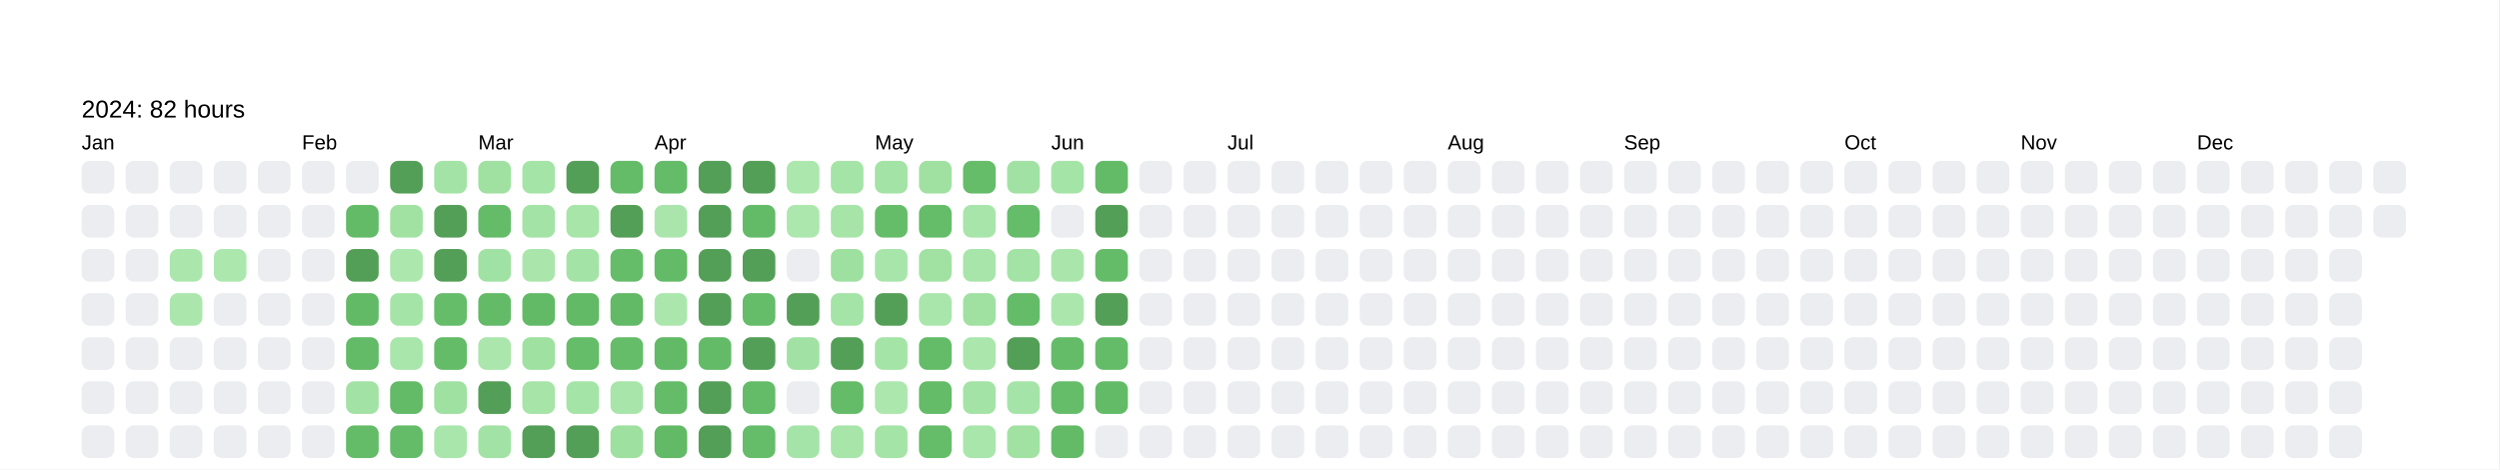
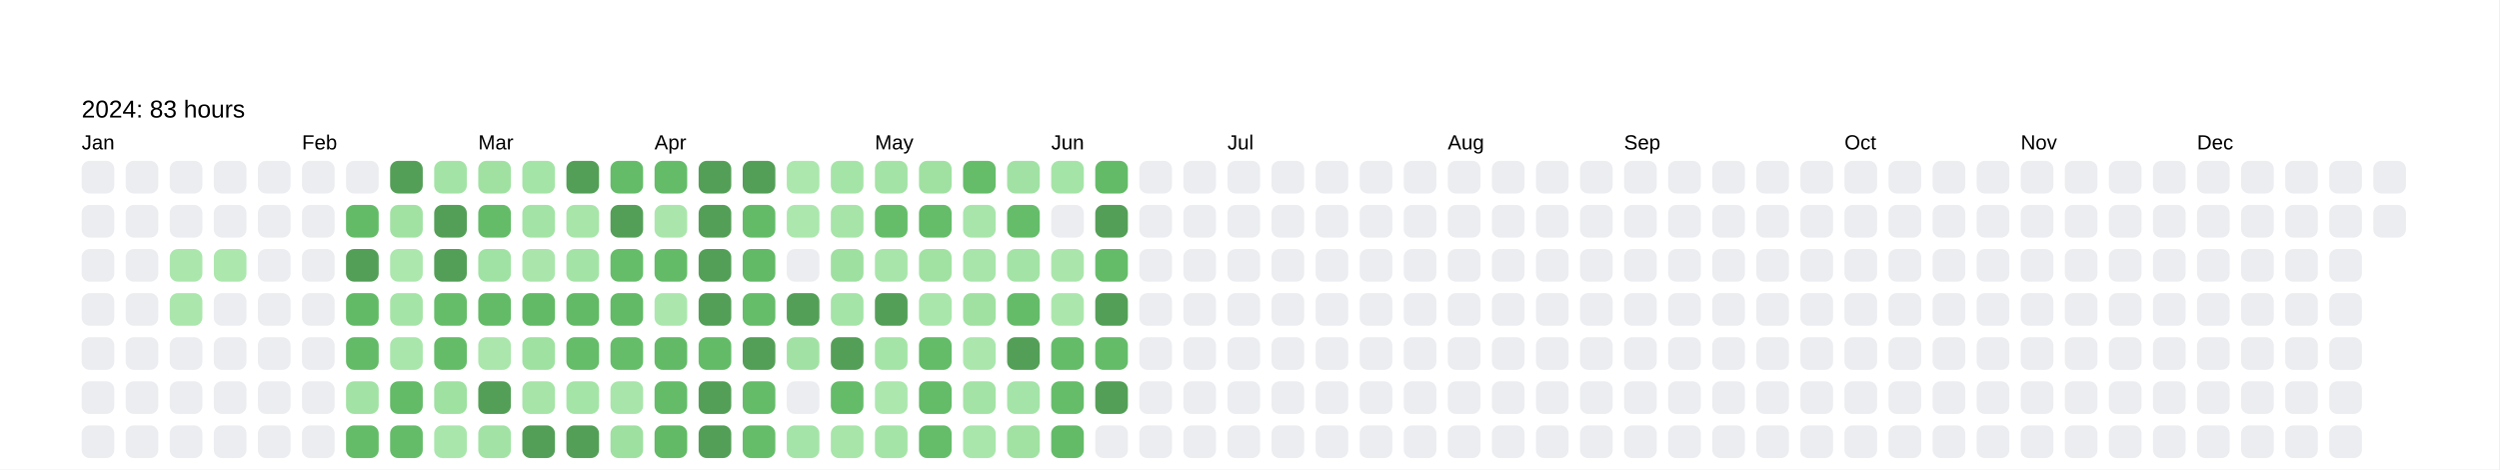
<svg xmlns="http://www.w3.org/2000/svg" baseProfile="full" height="57.5mm" version="1.1" viewBox="0,0,306.2,57.5" width="306.2mm">
  <defs />
  <rect fill="#FFFFFF" height="57.5" width="306.2" x="0" y="0" />
  <text fill="#000000" style="font-size:6px; font-family:Arial; font-weight:bold;" x="10" y="10" />
-   <text fill="#000000" style="font-size:3px; font-family:Arial;" x="10" y="14.4">2024: 82 hours</text>
+   <text fill="#000000" style="font-size:3px; font-family:Arial;" x="10" y="14.4">2024: 83 hours</text>
  <text fill="#000000" style="font-size:2.5px; font-family:Arial" x="10" y="18.3">Jan</text>
  <rect fill="#EBEDF0" height="4" rx="1" ry="1" width="4" x="10" y="19.7" />
  <rect fill="#EBEDF0" height="4" rx="1" ry="1" width="4" x="10" y="25.1" />
  <rect fill="#EBEDF0" height="4" rx="1" ry="1" width="4" x="10" y="30.5" />
  <rect fill="#EBEDF0" height="4" rx="1" ry="1" width="4" x="10" y="35.9" />
  <rect fill="#EBEDF0" height="4" rx="1" ry="1" width="4" x="10" y="41.3" />
  <rect fill="#EBEDF0" height="4" rx="1" ry="1" width="4" x="10" y="46.7" />
  <rect fill="#EBEDF0" height="4" rx="1" ry="1" width="4" x="10" y="52.1" />
  <rect fill="#EBEDF0" height="4" rx="1" ry="1" width="4" x="15.4" y="19.7" />
  <rect fill="#EBEDF0" height="4" rx="1" ry="1" width="4" x="15.4" y="25.1" />
  <rect fill="#EBEDF0" height="4" rx="1" ry="1" width="4" x="15.4" y="30.5" />
  <rect fill="#EBEDF0" height="4" rx="1" ry="1" width="4" x="15.4" y="35.9" />
  <rect fill="#EBEDF0" height="4" rx="1" ry="1" width="4" x="15.4" y="41.3" />
  <rect fill="#EBEDF0" height="4" rx="1" ry="1" width="4" x="15.4" y="46.7" />
  <rect fill="#EBEDF0" height="4" rx="1" ry="1" width="4" x="15.4" y="52.1" />
  <rect fill="#EBEDF0" height="4" rx="1" ry="1" width="4" x="20.8" y="19.7" />
  <rect fill="#EBEDF0" height="4" rx="1" ry="1" width="4" x="20.8" y="25.1" />
  <rect fill="#abe7ad" height="4" rx="1" ry="1" width="4" x="20.8" y="30.5" />
  <rect fill="#abe7ad" height="4" rx="1" ry="1" width="4" x="20.8" y="35.9" />
  <rect fill="#EBEDF0" height="4" rx="1" ry="1" width="4" x="20.8" y="41.3" />
  <rect fill="#EBEDF0" height="4" rx="1" ry="1" width="4" x="20.8" y="46.7" />
  <rect fill="#EBEDF0" height="4" rx="1" ry="1" width="4" x="20.8" y="52.1" />
  <rect fill="#EBEDF0" height="4" rx="1" ry="1" width="4" x="26.2" y="19.7" />
  <rect fill="#EBEDF0" height="4" rx="1" ry="1" width="4" x="26.2" y="25.1" />
  <rect fill="#ace7ae" height="4" rx="1" ry="1" width="4" x="26.2" y="30.5" />
  <rect fill="#EBEDF0" height="4" rx="1" ry="1" width="4" x="26.2" y="35.9" />
  <rect fill="#EBEDF0" height="4" rx="1" ry="1" width="4" x="26.2" y="41.3" />
  <rect fill="#EBEDF0" height="4" rx="1" ry="1" width="4" x="26.2" y="46.7" />
  <rect fill="#EBEDF0" height="4" rx="1" ry="1" width="4" x="26.2" y="52.1" />
  <rect fill="#EBEDF0" height="4" rx="1" ry="1" width="4" x="31.6" y="19.7" />
  <rect fill="#EBEDF0" height="4" rx="1" ry="1" width="4" x="31.6" y="25.1" />
  <rect fill="#EBEDF0" height="4" rx="1" ry="1" width="4" x="31.6" y="30.5" />
  <rect fill="#EBEDF0" height="4" rx="1" ry="1" width="4" x="31.6" y="35.9" />
  <rect fill="#EBEDF0" height="4" rx="1" ry="1" width="4" x="31.6" y="41.3" />
  <rect fill="#EBEDF0" height="4" rx="1" ry="1" width="4" x="31.6" y="46.7" />
  <rect fill="#EBEDF0" height="4" rx="1" ry="1" width="4" x="31.6" y="52.1" />
  <text fill="#000000" style="font-size:2.5px; font-family:Arial" x="37.0" y="18.3">Feb</text>
  <rect fill="#EBEDF0" height="4" rx="1" ry="1" width="4" x="37.0" y="19.7" />
  <rect fill="#EBEDF0" height="4" rx="1" ry="1" width="4" x="37.0" y="25.1" />
  <rect fill="#EBEDF0" height="4" rx="1" ry="1" width="4" x="37.0" y="30.5" />
  <rect fill="#EBEDF0" height="4" rx="1" ry="1" width="4" x="37.0" y="35.9" />
  <rect fill="#EBEDF0" height="4" rx="1" ry="1" width="4" x="37.0" y="41.3" />
  <rect fill="#EBEDF0" height="4" rx="1" ry="1" width="4" x="37.0" y="46.7" />
  <rect fill="#EBEDF0" height="4" rx="1" ry="1" width="4" x="37.0" y="52.1" />
  <rect fill="#EBEDF0" height="4" rx="1" ry="1" width="4" x="42.4" y="19.7" />
  <rect fill="#63bb68" height="4" rx="1" ry="1" width="4" x="42.4" y="25.1" />
  <rect fill="#549F57" height="4" rx="1" ry="1" width="4" x="42.4" y="30.5" />
  <rect fill="#62ba67" height="4" rx="1" ry="1" width="4" x="42.4" y="35.9" />
  <rect fill="#63ba67" height="4" rx="1" ry="1" width="4" x="42.4" y="41.3" />
  <rect fill="#a2e2a4" height="4" rx="1" ry="1" width="4" x="42.4" y="46.7" />
  <rect fill="#64bb68" height="4" rx="1" ry="1" width="4" x="42.4" y="52.1" />
  <rect fill="#549F57" height="4" rx="1" ry="1" width="4" x="47.8" y="19.7" />
  <rect fill="#a1e2a3" height="4" rx="1" ry="1" width="4" x="47.8" y="25.1" />
  <rect fill="#ace7ae" height="4" rx="1" ry="1" width="4" x="47.8" y="30.5" />
  <rect fill="#a5e4a7" height="4" rx="1" ry="1" width="4" x="47.8" y="35.9" />
  <rect fill="#a9e6ab" height="4" rx="1" ry="1" width="4" x="47.8" y="41.3" />
  <rect fill="#63ba67" height="4" rx="1" ry="1" width="4" x="47.8" y="46.7" />
  <rect fill="#64bc69" height="4" rx="1" ry="1" width="4" x="47.8" y="52.1" />
  <rect fill="#a4e3a6" height="4" rx="1" ry="1" width="4" x="53.2" y="19.7" />
  <rect fill="#549F57" height="4" rx="1" ry="1" width="4" x="53.2" y="25.1" />
  <rect fill="#549F57" height="4" rx="1" ry="1" width="4" x="53.2" y="30.5" />
  <rect fill="#65bd6a" height="4" rx="1" ry="1" width="4" x="53.2" y="35.9" />
  <rect fill="#64bc69" height="4" rx="1" ry="1" width="4" x="53.2" y="41.3" />
  <rect fill="#9ee1a1" height="4" rx="1" ry="1" width="4" x="53.2" y="46.7" />
  <rect fill="#a9e6ab" height="4" rx="1" ry="1" width="4" x="53.2" y="52.1" />
  <text fill="#000000" style="font-size:2.5px; font-family:Arial" x="58.6" y="18.3">Mar</text>
  <rect fill="#a0e1a2" height="4" rx="1" ry="1" width="4" x="58.6" y="19.7" />
  <rect fill="#64bc69" height="4" rx="1" ry="1" width="4" x="58.6" y="25.1" />
  <rect fill="#a0e2a3" height="4" rx="1" ry="1" width="4" x="58.6" y="30.5" />
  <rect fill="#63bb67" height="4" rx="1" ry="1" width="4" x="58.6" y="35.9" />
  <rect fill="#abe6ad" height="4" rx="1" ry="1" width="4" x="58.6" y="41.3" />
  <rect fill="#549F57" height="4" rx="1" ry="1" width="4" x="58.6" y="46.7" />
  <rect fill="#a2e3a5" height="4" rx="1" ry="1" width="4" x="58.6" y="52.1" />
  <rect fill="#a5e4a7" height="4" rx="1" ry="1" width="4" x="64" y="19.7" />
  <rect fill="#a3e3a6" height="4" rx="1" ry="1" width="4" x="64" y="25.1" />
  <rect fill="#aae6ac" height="4" rx="1" ry="1" width="4" x="64" y="30.5" />
  <rect fill="#62ba67" height="4" rx="1" ry="1" width="4" x="64" y="35.9" />
  <rect fill="#9fe1a1" height="4" rx="1" ry="1" width="4" x="64" y="41.3" />
  <rect fill="#a6e4a8" height="4" rx="1" ry="1" width="4" x="64" y="46.7" />
  <rect fill="#549F57" height="4" rx="1" ry="1" width="4" x="64" y="52.1" />
  <rect fill="#549F57" height="4" rx="1" ry="1" width="4" x="69.4" y="19.7" />
  <rect fill="#a7e5a9" height="4" rx="1" ry="1" width="4" x="69.4" y="25.1" />
  <rect fill="#a4e3a6" height="4" rx="1" ry="1" width="4" x="69.4" y="30.5" />
  <rect fill="#62b966" height="4" rx="1" ry="1" width="4" x="69.4" y="35.9" />
  <rect fill="#65bc69" height="4" rx="1" ry="1" width="4" x="69.4" y="41.3" />
  <rect fill="#a5e4a7" height="4" rx="1" ry="1" width="4" x="69.4" y="46.7" />
  <rect fill="#549F57" height="4" rx="1" ry="1" width="4" x="69.4" y="52.1" />
  <rect fill="#64bc69" height="4" rx="1" ry="1" width="4" x="74.8" y="19.7" />
  <rect fill="#549F57" height="4" rx="1" ry="1" width="4" x="74.8" y="25.1" />
  <rect fill="#65bd6a" height="4" rx="1" ry="1" width="4" x="74.8" y="30.5" />
  <rect fill="#62b966" height="4" rx="1" ry="1" width="4" x="74.8" y="35.9" />
  <rect fill="#65bd6a" height="4" rx="1" ry="1" width="4" x="74.8" y="41.3" />
  <rect fill="#a8e5aa" height="4" rx="1" ry="1" width="4" x="74.8" y="46.7" />
  <rect fill="#9ee0a0" height="4" rx="1" ry="1" width="4" x="74.8" y="52.1" />
  <text fill="#000000" style="font-size:2.5px; font-family:Arial" x="80.2" y="18.3">Apr</text>
  <rect fill="#64bc69" height="4" rx="1" ry="1" width="4" x="80.2" y="19.7" />
  <rect fill="#aae6ac" height="4" rx="1" ry="1" width="4" x="80.2" y="25.1" />
  <rect fill="#63bb68" height="4" rx="1" ry="1" width="4" x="80.2" y="30.5" />
  <rect fill="#abe7ad" height="4" rx="1" ry="1" width="4" x="80.2" y="35.9" />
  <rect fill="#62ba67" height="4" rx="1" ry="1" width="4" x="80.2" y="41.3" />
  <rect fill="#64bc69" height="4" rx="1" ry="1" width="4" x="80.2" y="46.7" />
  <rect fill="#62b966" height="4" rx="1" ry="1" width="4" x="80.2" y="52.1" />
  <rect fill="#549F57" height="4" rx="1" ry="1" width="4" x="85.6" y="19.7" />
  <rect fill="#549F57" height="4" rx="1" ry="1" width="4" x="85.6" y="25.1" />
  <rect fill="#549F57" height="4" rx="1" ry="1" width="4" x="85.6" y="30.5" />
  <rect fill="#549F57" height="4" rx="1" ry="1" width="4" x="85.6" y="35.9" />
  <rect fill="#63bb68" height="4" rx="1" ry="1" width="4" x="85.6" y="41.3" />
  <rect fill="#549F57" height="4" rx="1" ry="1" width="4" x="85.6" y="46.7" />
  <rect fill="#549F57" height="4" rx="1" ry="1" width="4" x="85.6" y="52.1" />
  <rect fill="#549F57" height="4" rx="1" ry="1" width="4" x="91" y="19.7" />
  <rect fill="#63bb68" height="4" rx="1" ry="1" width="4" x="91" y="25.1" />
-   <rect fill="#549F57" height="4" rx="1" ry="1" width="4" x="91" y="30.5" />
+   <rect fill="#62b966" height="4" rx="1" ry="1" width="4" x="91" y="30.5" />
  <rect fill="#65bc69" height="4" rx="1" ry="1" width="4" x="91" y="35.9" />
  <rect fill="#549F57" height="4" rx="1" ry="1" width="4" x="91" y="41.3" />
  <rect fill="#64bc69" height="4" rx="1" ry="1" width="4" x="91" y="46.7" />
  <rect fill="#65bd6a" height="4" rx="1" ry="1" width="4" x="91" y="52.1" />
  <rect fill="#ace7ae" height="4" rx="1" ry="1" width="4" x="96.4" y="19.7" />
  <rect fill="#ace7ae" height="4" rx="1" ry="1" width="4" x="96.4" y="25.1" />
  <rect fill="#EBEDF0" height="4" rx="1" ry="1" width="4" x="96.4" y="30.5" />
  <rect fill="#549F57" height="4" rx="1" ry="1" width="4" x="96.4" y="35.9" />
  <rect fill="#a1e2a4" height="4" rx="1" ry="1" width="4" x="96.4" y="41.3" />
  <rect fill="#EBEDF0" height="4" rx="1" ry="1" width="4" x="96.4" y="46.7" />
  <rect fill="#a5e4a8" height="4" rx="1" ry="1" width="4" x="96.4" y="52.1" />
  <rect fill="#a5e4a7" height="4" rx="1" ry="1" width="4" x="101.8" y="19.7" />
  <rect fill="#a6e4a8" height="4" rx="1" ry="1" width="4" x="101.8" y="25.1" />
  <rect fill="#9ee0a0" height="4" rx="1" ry="1" width="4" x="101.8" y="30.5" />
  <rect fill="#a4e4a7" height="4" rx="1" ry="1" width="4" x="101.8" y="35.9" />
  <rect fill="#549F57" height="4" rx="1" ry="1" width="4" x="101.8" y="41.3" />
  <rect fill="#64bc69" height="4" rx="1" ry="1" width="4" x="101.8" y="46.7" />
  <rect fill="#a7e5a9" height="4" rx="1" ry="1" width="4" x="101.8" y="52.1" />
  <text fill="#000000" style="font-size:2.5px; font-family:Arial" x="107.2" y="18.3">May</text>
  <rect fill="#a3e3a5" height="4" rx="1" ry="1" width="4" x="107.2" y="19.7" />
  <rect fill="#65bd6a" height="4" rx="1" ry="1" width="4" x="107.2" y="25.1" />
  <rect fill="#a8e5aa" height="4" rx="1" ry="1" width="4" x="107.2" y="30.5" />
  <rect fill="#549F57" height="4" rx="1" ry="1" width="4" x="107.2" y="35.9" />
  <rect fill="#a5e4a7" height="4" rx="1" ry="1" width="4" x="107.2" y="41.3" />
  <rect fill="#ace7ae" height="4" rx="1" ry="1" width="4" x="107.2" y="46.7" />
  <rect fill="#a5e4a7" height="4" rx="1" ry="1" width="4" x="107.2" y="52.1" />
  <rect fill="#a0e1a2" height="4" rx="1" ry="1" width="4" x="112.6" y="19.7" />
  <rect fill="#65bd69" height="4" rx="1" ry="1" width="4" x="112.6" y="25.1" />
  <rect fill="#a1e2a3" height="4" rx="1" ry="1" width="4" x="112.6" y="30.5" />
  <rect fill="#a9e6ab" height="4" rx="1" ry="1" width="4" x="112.6" y="35.9" />
  <rect fill="#64bc69" height="4" rx="1" ry="1" width="4" x="112.6" y="41.3" />
  <rect fill="#64bb68" height="4" rx="1" ry="1" width="4" x="112.6" y="46.7" />
  <rect fill="#65bd6a" height="4" rx="1" ry="1" width="4" x="112.6" y="52.1" />
  <rect fill="#65bd6a" height="4" rx="1" ry="1" width="4" x="118" y="19.7" />
  <rect fill="#a8e5ab" height="4" rx="1" ry="1" width="4" x="118" y="25.1" />
  <rect fill="#a8e5aa" height="4" rx="1" ry="1" width="4" x="118" y="30.5" />
  <rect fill="#a0e1a2" height="4" rx="1" ry="1" width="4" x="118" y="35.9" />
  <rect fill="#abe7ad" height="4" rx="1" ry="1" width="4" x="118" y="41.3" />
  <rect fill="#a4e3a6" height="4" rx="1" ry="1" width="4" x="118" y="46.7" />
  <rect fill="#a9e6ab" height="4" rx="1" ry="1" width="4" x="118" y="52.1" />
  <rect fill="#a1e2a4" height="4" rx="1" ry="1" width="4" x="123.4" y="19.7" />
  <rect fill="#65bd6a" height="4" rx="1" ry="1" width="4" x="123.4" y="25.1" />
  <rect fill="#a4e3a6" height="4" rx="1" ry="1" width="4" x="123.4" y="30.5" />
  <rect fill="#64bc69" height="4" rx="1" ry="1" width="4" x="123.4" y="35.9" />
  <rect fill="#549F57" height="4" rx="1" ry="1" width="4" x="123.4" y="41.3" />
  <rect fill="#a5e4a8" height="4" rx="1" ry="1" width="4" x="123.4" y="46.7" />
  <rect fill="#a1e2a3" height="4" rx="1" ry="1" width="4" x="123.4" y="52.1" />
  <text fill="#000000" style="font-size:2.5px; font-family:Arial" x="128.8" y="18.3">Jun</text>
  <rect fill="#a5e4a7" height="4" rx="1" ry="1" width="4" x="128.8" y="19.7" />
  <rect fill="#EBEDF0" height="4" rx="1" ry="1" width="4" x="128.8" y="25.1" />
  <rect fill="#aae6ac" height="4" rx="1" ry="1" width="4" x="128.8" y="30.5" />
  <rect fill="#abe7ad" height="4" rx="1" ry="1" width="4" x="128.8" y="35.9" />
  <rect fill="#64bc69" height="4" rx="1" ry="1" width="4" x="128.8" y="41.3" />
  <rect fill="#65bd6a" height="4" rx="1" ry="1" width="4" x="128.8" y="46.7" />
  <rect fill="#63bb68" height="4" rx="1" ry="1" width="4" x="128.8" y="52.1" />
  <rect fill="#63bb68" height="4" rx="1" ry="1" width="4" x="134.2" y="19.7" />
  <rect fill="#549F57" height="4" rx="1" ry="1" width="4" x="134.2" y="25.1" />
  <rect fill="#64bc69" height="4" rx="1" ry="1" width="4" x="134.2" y="30.5" />
  <rect fill="#549F57" height="4" rx="1" ry="1" width="4" x="134.2" y="35.9" />
  <rect fill="#64bc69" height="4" rx="1" ry="1" width="4" x="134.2" y="41.3" />
-   <rect fill="#63bb68" height="4" rx="1" ry="1" width="4" x="134.2" y="46.7" />
+   <rect fill="#549F57" height="4" rx="1" ry="1" width="4" x="134.2" y="46.7" />
  <rect fill="#EBEDF0" height="4" rx="1" ry="1" width="4" x="134.2" y="52.1" />
  <rect fill="#EBEDF0" height="4" rx="1" ry="1" width="4" x="139.6" y="19.7" />
  <rect fill="#EBEDF0" height="4" rx="1" ry="1" width="4" x="139.6" y="25.1" />
  <rect fill="#EBEDF0" height="4" rx="1" ry="1" width="4" x="139.6" y="30.5" />
  <rect fill="#EBEDF0" height="4" rx="1" ry="1" width="4" x="139.6" y="35.9" />
  <rect fill="#EBEDF0" height="4" rx="1" ry="1" width="4" x="139.6" y="41.3" />
  <rect fill="#EBEDF0" height="4" rx="1" ry="1" width="4" x="139.6" y="46.7" />
  <rect fill="#EBEDF0" height="4" rx="1" ry="1" width="4" x="139.6" y="52.1" />
  <rect fill="#EBEDF0" height="4" rx="1" ry="1" width="4" x="145" y="19.7" />
  <rect fill="#EBEDF0" height="4" rx="1" ry="1" width="4" x="145" y="25.1" />
  <rect fill="#EBEDF0" height="4" rx="1" ry="1" width="4" x="145" y="30.5" />
  <rect fill="#EBEDF0" height="4" rx="1" ry="1" width="4" x="145" y="35.9" />
  <rect fill="#EBEDF0" height="4" rx="1" ry="1" width="4" x="145" y="41.3" />
  <rect fill="#EBEDF0" height="4" rx="1" ry="1" width="4" x="145" y="46.7" />
  <rect fill="#EBEDF0" height="4" rx="1" ry="1" width="4" x="145" y="52.1" />
  <text fill="#000000" style="font-size:2.5px; font-family:Arial" x="150.4" y="18.3">Jul</text>
  <rect fill="#EBEDF0" height="4" rx="1" ry="1" width="4" x="150.4" y="19.7" />
  <rect fill="#EBEDF0" height="4" rx="1" ry="1" width="4" x="150.4" y="25.1" />
  <rect fill="#EBEDF0" height="4" rx="1" ry="1" width="4" x="150.4" y="30.5" />
  <rect fill="#EBEDF0" height="4" rx="1" ry="1" width="4" x="150.4" y="35.9" />
  <rect fill="#EBEDF0" height="4" rx="1" ry="1" width="4" x="150.4" y="41.3" />
  <rect fill="#EBEDF0" height="4" rx="1" ry="1" width="4" x="150.4" y="46.7" />
  <rect fill="#EBEDF0" height="4" rx="1" ry="1" width="4" x="150.4" y="52.1" />
  <rect fill="#EBEDF0" height="4" rx="1" ry="1" width="4" x="155.8" y="19.7" />
  <rect fill="#EBEDF0" height="4" rx="1" ry="1" width="4" x="155.8" y="25.1" />
  <rect fill="#EBEDF0" height="4" rx="1" ry="1" width="4" x="155.8" y="30.5" />
  <rect fill="#EBEDF0" height="4" rx="1" ry="1" width="4" x="155.8" y="35.9" />
  <rect fill="#EBEDF0" height="4" rx="1" ry="1" width="4" x="155.8" y="41.3" />
  <rect fill="#EBEDF0" height="4" rx="1" ry="1" width="4" x="155.8" y="46.7" />
  <rect fill="#EBEDF0" height="4" rx="1" ry="1" width="4" x="155.8" y="52.1" />
  <rect fill="#EBEDF0" height="4" rx="1" ry="1" width="4" x="161.2" y="19.7" />
  <rect fill="#EBEDF0" height="4" rx="1" ry="1" width="4" x="161.2" y="25.1" />
  <rect fill="#EBEDF0" height="4" rx="1" ry="1" width="4" x="161.2" y="30.5" />
  <rect fill="#EBEDF0" height="4" rx="1" ry="1" width="4" x="161.2" y="35.9" />
  <rect fill="#EBEDF0" height="4" rx="1" ry="1" width="4" x="161.2" y="41.3" />
  <rect fill="#EBEDF0" height="4" rx="1" ry="1" width="4" x="161.2" y="46.7" />
  <rect fill="#EBEDF0" height="4" rx="1" ry="1" width="4" x="161.2" y="52.1" />
  <rect fill="#EBEDF0" height="4" rx="1" ry="1" width="4" x="166.6" y="19.7" />
  <rect fill="#EBEDF0" height="4" rx="1" ry="1" width="4" x="166.6" y="25.1" />
  <rect fill="#EBEDF0" height="4" rx="1" ry="1" width="4" x="166.6" y="30.5" />
  <rect fill="#EBEDF0" height="4" rx="1" ry="1" width="4" x="166.6" y="35.9" />
  <rect fill="#EBEDF0" height="4" rx="1" ry="1" width="4" x="166.6" y="41.3" />
  <rect fill="#EBEDF0" height="4" rx="1" ry="1" width="4" x="166.6" y="46.7" />
  <rect fill="#EBEDF0" height="4" rx="1" ry="1" width="4" x="166.6" y="52.1" />
  <rect fill="#EBEDF0" height="4" rx="1" ry="1" width="4" x="172" y="19.7" />
  <rect fill="#EBEDF0" height="4" rx="1" ry="1" width="4" x="172" y="25.1" />
  <rect fill="#EBEDF0" height="4" rx="1" ry="1" width="4" x="172" y="30.5" />
  <rect fill="#EBEDF0" height="4" rx="1" ry="1" width="4" x="172" y="35.9" />
  <rect fill="#EBEDF0" height="4" rx="1" ry="1" width="4" x="172" y="41.3" />
  <rect fill="#EBEDF0" height="4" rx="1" ry="1" width="4" x="172" y="46.7" />
  <rect fill="#EBEDF0" height="4" rx="1" ry="1" width="4" x="172" y="52.1" />
  <text fill="#000000" style="font-size:2.5px; font-family:Arial" x="177.4" y="18.3">Aug</text>
  <rect fill="#EBEDF0" height="4" rx="1" ry="1" width="4" x="177.4" y="19.7" />
  <rect fill="#EBEDF0" height="4" rx="1" ry="1" width="4" x="177.4" y="25.1" />
  <rect fill="#EBEDF0" height="4" rx="1" ry="1" width="4" x="177.4" y="30.5" />
  <rect fill="#EBEDF0" height="4" rx="1" ry="1" width="4" x="177.4" y="35.9" />
  <rect fill="#EBEDF0" height="4" rx="1" ry="1" width="4" x="177.4" y="41.3" />
  <rect fill="#EBEDF0" height="4" rx="1" ry="1" width="4" x="177.4" y="46.7" />
  <rect fill="#EBEDF0" height="4" rx="1" ry="1" width="4" x="177.4" y="52.1" />
  <rect fill="#EBEDF0" height="4" rx="1" ry="1" width="4" x="182.8" y="19.7" />
  <rect fill="#EBEDF0" height="4" rx="1" ry="1" width="4" x="182.8" y="25.1" />
  <rect fill="#EBEDF0" height="4" rx="1" ry="1" width="4" x="182.8" y="30.5" />
  <rect fill="#EBEDF0" height="4" rx="1" ry="1" width="4" x="182.8" y="35.9" />
  <rect fill="#EBEDF0" height="4" rx="1" ry="1" width="4" x="182.8" y="41.3" />
  <rect fill="#EBEDF0" height="4" rx="1" ry="1" width="4" x="182.8" y="46.7" />
  <rect fill="#EBEDF0" height="4" rx="1" ry="1" width="4" x="182.8" y="52.1" />
  <rect fill="#EBEDF0" height="4" rx="1" ry="1" width="4" x="188.2" y="19.7" />
  <rect fill="#EBEDF0" height="4" rx="1" ry="1" width="4" x="188.2" y="25.1" />
  <rect fill="#EBEDF0" height="4" rx="1" ry="1" width="4" x="188.2" y="30.5" />
  <rect fill="#EBEDF0" height="4" rx="1" ry="1" width="4" x="188.2" y="35.9" />
  <rect fill="#EBEDF0" height="4" rx="1" ry="1" width="4" x="188.2" y="41.3" />
  <rect fill="#EBEDF0" height="4" rx="1" ry="1" width="4" x="188.2" y="46.7" />
  <rect fill="#EBEDF0" height="4" rx="1" ry="1" width="4" x="188.2" y="52.1" />
  <rect fill="#EBEDF0" height="4" rx="1" ry="1" width="4" x="193.6" y="19.7" />
  <rect fill="#EBEDF0" height="4" rx="1" ry="1" width="4" x="193.6" y="25.1" />
  <rect fill="#EBEDF0" height="4" rx="1" ry="1" width="4" x="193.6" y="30.5" />
  <rect fill="#EBEDF0" height="4" rx="1" ry="1" width="4" x="193.6" y="35.9" />
  <rect fill="#EBEDF0" height="4" rx="1" ry="1" width="4" x="193.6" y="41.3" />
  <rect fill="#EBEDF0" height="4" rx="1" ry="1" width="4" x="193.6" y="46.7" />
  <rect fill="#EBEDF0" height="4" rx="1" ry="1" width="4" x="193.6" y="52.1" />
  <text fill="#000000" style="font-size:2.5px; font-family:Arial" x="199" y="18.3">Sep</text>
  <rect fill="#EBEDF0" height="4" rx="1" ry="1" width="4" x="199" y="19.7" />
  <rect fill="#EBEDF0" height="4" rx="1" ry="1" width="4" x="199" y="25.1" />
  <rect fill="#EBEDF0" height="4" rx="1" ry="1" width="4" x="199" y="30.5" />
  <rect fill="#EBEDF0" height="4" rx="1" ry="1" width="4" x="199" y="35.9" />
  <rect fill="#EBEDF0" height="4" rx="1" ry="1" width="4" x="199" y="41.3" />
  <rect fill="#EBEDF0" height="4" rx="1" ry="1" width="4" x="199" y="46.7" />
  <rect fill="#EBEDF0" height="4" rx="1" ry="1" width="4" x="199" y="52.1" />
  <rect fill="#EBEDF0" height="4" rx="1" ry="1" width="4" x="204.4" y="19.7" />
  <rect fill="#EBEDF0" height="4" rx="1" ry="1" width="4" x="204.4" y="25.1" />
  <rect fill="#EBEDF0" height="4" rx="1" ry="1" width="4" x="204.4" y="30.5" />
  <rect fill="#EBEDF0" height="4" rx="1" ry="1" width="4" x="204.4" y="35.9" />
  <rect fill="#EBEDF0" height="4" rx="1" ry="1" width="4" x="204.4" y="41.3" />
  <rect fill="#EBEDF0" height="4" rx="1" ry="1" width="4" x="204.4" y="46.7" />
  <rect fill="#EBEDF0" height="4" rx="1" ry="1" width="4" x="204.4" y="52.1" />
  <rect fill="#EBEDF0" height="4" rx="1" ry="1" width="4" x="209.8" y="19.7" />
  <rect fill="#EBEDF0" height="4" rx="1" ry="1" width="4" x="209.8" y="25.1" />
  <rect fill="#EBEDF0" height="4" rx="1" ry="1" width="4" x="209.8" y="30.5" />
  <rect fill="#EBEDF0" height="4" rx="1" ry="1" width="4" x="209.8" y="35.9" />
  <rect fill="#EBEDF0" height="4" rx="1" ry="1" width="4" x="209.8" y="41.3" />
  <rect fill="#EBEDF0" height="4" rx="1" ry="1" width="4" x="209.8" y="46.7" />
  <rect fill="#EBEDF0" height="4" rx="1" ry="1" width="4" x="209.8" y="52.1" />
  <rect fill="#EBEDF0" height="4" rx="1" ry="1" width="4" x="215.2" y="19.7" />
  <rect fill="#EBEDF0" height="4" rx="1" ry="1" width="4" x="215.2" y="25.1" />
  <rect fill="#EBEDF0" height="4" rx="1" ry="1" width="4" x="215.2" y="30.5" />
  <rect fill="#EBEDF0" height="4" rx="1" ry="1" width="4" x="215.2" y="35.9" />
  <rect fill="#EBEDF0" height="4" rx="1" ry="1" width="4" x="215.2" y="41.3" />
  <rect fill="#EBEDF0" height="4" rx="1" ry="1" width="4" x="215.2" y="46.7" />
  <rect fill="#EBEDF0" height="4" rx="1" ry="1" width="4" x="215.2" y="52.1" />
  <rect fill="#EBEDF0" height="4" rx="1" ry="1" width="4" x="220.6" y="19.7" />
  <rect fill="#EBEDF0" height="4" rx="1" ry="1" width="4" x="220.6" y="25.1" />
  <rect fill="#EBEDF0" height="4" rx="1" ry="1" width="4" x="220.6" y="30.5" />
  <rect fill="#EBEDF0" height="4" rx="1" ry="1" width="4" x="220.6" y="35.9" />
  <rect fill="#EBEDF0" height="4" rx="1" ry="1" width="4" x="220.6" y="41.3" />
  <rect fill="#EBEDF0" height="4" rx="1" ry="1" width="4" x="220.6" y="46.7" />
  <rect fill="#EBEDF0" height="4" rx="1" ry="1" width="4" x="220.6" y="52.1" />
  <text fill="#000000" style="font-size:2.5px; font-family:Arial" x="226" y="18.3">Oct</text>
  <rect fill="#EBEDF0" height="4" rx="1" ry="1" width="4" x="226" y="19.7" />
  <rect fill="#EBEDF0" height="4" rx="1" ry="1" width="4" x="226" y="25.1" />
  <rect fill="#EBEDF0" height="4" rx="1" ry="1" width="4" x="226" y="30.5" />
  <rect fill="#EBEDF0" height="4" rx="1" ry="1" width="4" x="226" y="35.9" />
  <rect fill="#EBEDF0" height="4" rx="1" ry="1" width="4" x="226" y="41.3" />
  <rect fill="#EBEDF0" height="4" rx="1" ry="1" width="4" x="226" y="46.7" />
  <rect fill="#EBEDF0" height="4" rx="1" ry="1" width="4" x="226" y="52.1" />
  <rect fill="#EBEDF0" height="4" rx="1" ry="1" width="4" x="231.4" y="19.7" />
  <rect fill="#EBEDF0" height="4" rx="1" ry="1" width="4" x="231.4" y="25.1" />
  <rect fill="#EBEDF0" height="4" rx="1" ry="1" width="4" x="231.4" y="30.5" />
  <rect fill="#EBEDF0" height="4" rx="1" ry="1" width="4" x="231.4" y="35.9" />
  <rect fill="#EBEDF0" height="4" rx="1" ry="1" width="4" x="231.4" y="41.3" />
  <rect fill="#EBEDF0" height="4" rx="1" ry="1" width="4" x="231.4" y="46.7" />
  <rect fill="#EBEDF0" height="4" rx="1" ry="1" width="4" x="231.4" y="52.1" />
  <rect fill="#EBEDF0" height="4" rx="1" ry="1" width="4" x="236.8" y="19.7" />
  <rect fill="#EBEDF0" height="4" rx="1" ry="1" width="4" x="236.8" y="25.1" />
  <rect fill="#EBEDF0" height="4" rx="1" ry="1" width="4" x="236.8" y="30.5" />
  <rect fill="#EBEDF0" height="4" rx="1" ry="1" width="4" x="236.8" y="35.9" />
  <rect fill="#EBEDF0" height="4" rx="1" ry="1" width="4" x="236.8" y="41.3" />
  <rect fill="#EBEDF0" height="4" rx="1" ry="1" width="4" x="236.8" y="46.7" />
  <rect fill="#EBEDF0" height="4" rx="1" ry="1" width="4" x="236.8" y="52.1" />
  <rect fill="#EBEDF0" height="4" rx="1" ry="1" width="4" x="242.2" y="19.7" />
  <rect fill="#EBEDF0" height="4" rx="1" ry="1" width="4" x="242.2" y="25.1" />
  <rect fill="#EBEDF0" height="4" rx="1" ry="1" width="4" x="242.2" y="30.5" />
  <rect fill="#EBEDF0" height="4" rx="1" ry="1" width="4" x="242.2" y="35.9" />
  <rect fill="#EBEDF0" height="4" rx="1" ry="1" width="4" x="242.2" y="41.3" />
  <rect fill="#EBEDF0" height="4" rx="1" ry="1" width="4" x="242.2" y="46.7" />
  <rect fill="#EBEDF0" height="4" rx="1" ry="1" width="4" x="242.2" y="52.1" />
  <text fill="#000000" style="font-size:2.5px; font-family:Arial" x="247.6" y="18.3">Nov</text>
  <rect fill="#EBEDF0" height="4" rx="1" ry="1" width="4" x="247.6" y="19.7" />
  <rect fill="#EBEDF0" height="4" rx="1" ry="1" width="4" x="247.6" y="25.1" />
  <rect fill="#EBEDF0" height="4" rx="1" ry="1" width="4" x="247.6" y="30.5" />
  <rect fill="#EBEDF0" height="4" rx="1" ry="1" width="4" x="247.6" y="35.9" />
  <rect fill="#EBEDF0" height="4" rx="1" ry="1" width="4" x="247.6" y="41.3" />
  <rect fill="#EBEDF0" height="4" rx="1" ry="1" width="4" x="247.6" y="46.7" />
  <rect fill="#EBEDF0" height="4" rx="1" ry="1" width="4" x="247.6" y="52.1" />
  <rect fill="#EBEDF0" height="4" rx="1" ry="1" width="4" x="253" y="19.7" />
  <rect fill="#EBEDF0" height="4" rx="1" ry="1" width="4" x="253" y="25.1" />
  <rect fill="#EBEDF0" height="4" rx="1" ry="1" width="4" x="253" y="30.5" />
  <rect fill="#EBEDF0" height="4" rx="1" ry="1" width="4" x="253" y="35.9" />
  <rect fill="#EBEDF0" height="4" rx="1" ry="1" width="4" x="253" y="41.3" />
  <rect fill="#EBEDF0" height="4" rx="1" ry="1" width="4" x="253" y="46.7" />
  <rect fill="#EBEDF0" height="4" rx="1" ry="1" width="4" x="253" y="52.1" />
  <rect fill="#EBEDF0" height="4" rx="1" ry="1" width="4" x="258.4" y="19.7" />
  <rect fill="#EBEDF0" height="4" rx="1" ry="1" width="4" x="258.4" y="25.1" />
  <rect fill="#EBEDF0" height="4" rx="1" ry="1" width="4" x="258.4" y="30.5" />
  <rect fill="#EBEDF0" height="4" rx="1" ry="1" width="4" x="258.4" y="35.9" />
  <rect fill="#EBEDF0" height="4" rx="1" ry="1" width="4" x="258.4" y="41.3" />
  <rect fill="#EBEDF0" height="4" rx="1" ry="1" width="4" x="258.4" y="46.7" />
  <rect fill="#EBEDF0" height="4" rx="1" ry="1" width="4" x="258.4" y="52.1" />
  <rect fill="#EBEDF0" height="4" rx="1" ry="1" width="4" x="263.8" y="19.7" />
  <rect fill="#EBEDF0" height="4" rx="1" ry="1" width="4" x="263.8" y="25.1" />
  <rect fill="#EBEDF0" height="4" rx="1" ry="1" width="4" x="263.8" y="30.5" />
  <rect fill="#EBEDF0" height="4" rx="1" ry="1" width="4" x="263.8" y="35.9" />
  <rect fill="#EBEDF0" height="4" rx="1" ry="1" width="4" x="263.8" y="41.3" />
  <rect fill="#EBEDF0" height="4" rx="1" ry="1" width="4" x="263.8" y="46.7" />
  <rect fill="#EBEDF0" height="4" rx="1" ry="1" width="4" x="263.8" y="52.1" />
  <text fill="#000000" style="font-size:2.5px; font-family:Arial" x="269.2" y="18.3">Dec</text>
  <rect fill="#EBEDF0" height="4" rx="1" ry="1" width="4" x="269.2" y="19.7" />
  <rect fill="#EBEDF0" height="4" rx="1" ry="1" width="4" x="269.2" y="25.1" />
  <rect fill="#EBEDF0" height="4" rx="1" ry="1" width="4" x="269.2" y="30.5" />
  <rect fill="#EBEDF0" height="4" rx="1" ry="1" width="4" x="269.2" y="35.9" />
  <rect fill="#EBEDF0" height="4" rx="1" ry="1" width="4" x="269.2" y="41.3" />
  <rect fill="#EBEDF0" height="4" rx="1" ry="1" width="4" x="269.2" y="46.7" />
  <rect fill="#EBEDF0" height="4" rx="1" ry="1" width="4" x="269.2" y="52.1" />
  <rect fill="#EBEDF0" height="4" rx="1" ry="1" width="4" x="274.6" y="19.7" />
  <rect fill="#EBEDF0" height="4" rx="1" ry="1" width="4" x="274.6" y="25.1" />
  <rect fill="#EBEDF0" height="4" rx="1" ry="1" width="4" x="274.6" y="30.5" />
  <rect fill="#EBEDF0" height="4" rx="1" ry="1" width="4" x="274.6" y="35.9" />
  <rect fill="#EBEDF0" height="4" rx="1" ry="1" width="4" x="274.6" y="41.3" />
  <rect fill="#EBEDF0" height="4" rx="1" ry="1" width="4" x="274.6" y="46.7" />
  <rect fill="#EBEDF0" height="4" rx="1" ry="1" width="4" x="274.6" y="52.1" />
  <rect fill="#EBEDF0" height="4" rx="1" ry="1" width="4" x="280" y="19.7" />
  <rect fill="#EBEDF0" height="4" rx="1" ry="1" width="4" x="280" y="25.1" />
  <rect fill="#EBEDF0" height="4" rx="1" ry="1" width="4" x="280" y="30.5" />
  <rect fill="#EBEDF0" height="4" rx="1" ry="1" width="4" x="280" y="35.9" />
  <rect fill="#EBEDF0" height="4" rx="1" ry="1" width="4" x="280" y="41.3" />
  <rect fill="#EBEDF0" height="4" rx="1" ry="1" width="4" x="280" y="46.7" />
  <rect fill="#EBEDF0" height="4" rx="1" ry="1" width="4" x="280" y="52.1" />
  <rect fill="#EBEDF0" height="4" rx="1" ry="1" width="4" x="285.4" y="19.7" />
  <rect fill="#EBEDF0" height="4" rx="1" ry="1" width="4" x="285.4" y="25.1" />
  <rect fill="#EBEDF0" height="4" rx="1" ry="1" width="4" x="285.4" y="30.5" />
  <rect fill="#EBEDF0" height="4" rx="1" ry="1" width="4" x="285.4" y="35.9" />
  <rect fill="#EBEDF0" height="4" rx="1" ry="1" width="4" x="285.4" y="41.3" />
  <rect fill="#EBEDF0" height="4" rx="1" ry="1" width="4" x="285.4" y="46.7" />
  <rect fill="#EBEDF0" height="4" rx="1" ry="1" width="4" x="285.4" y="52.1" />
  <rect fill="#EBEDF0" height="4" rx="1" ry="1" width="4" x="290.8" y="19.7" />
  <rect fill="#EBEDF0" height="4" rx="1" ry="1" width="4" x="290.8" y="25.1" />
</svg>
